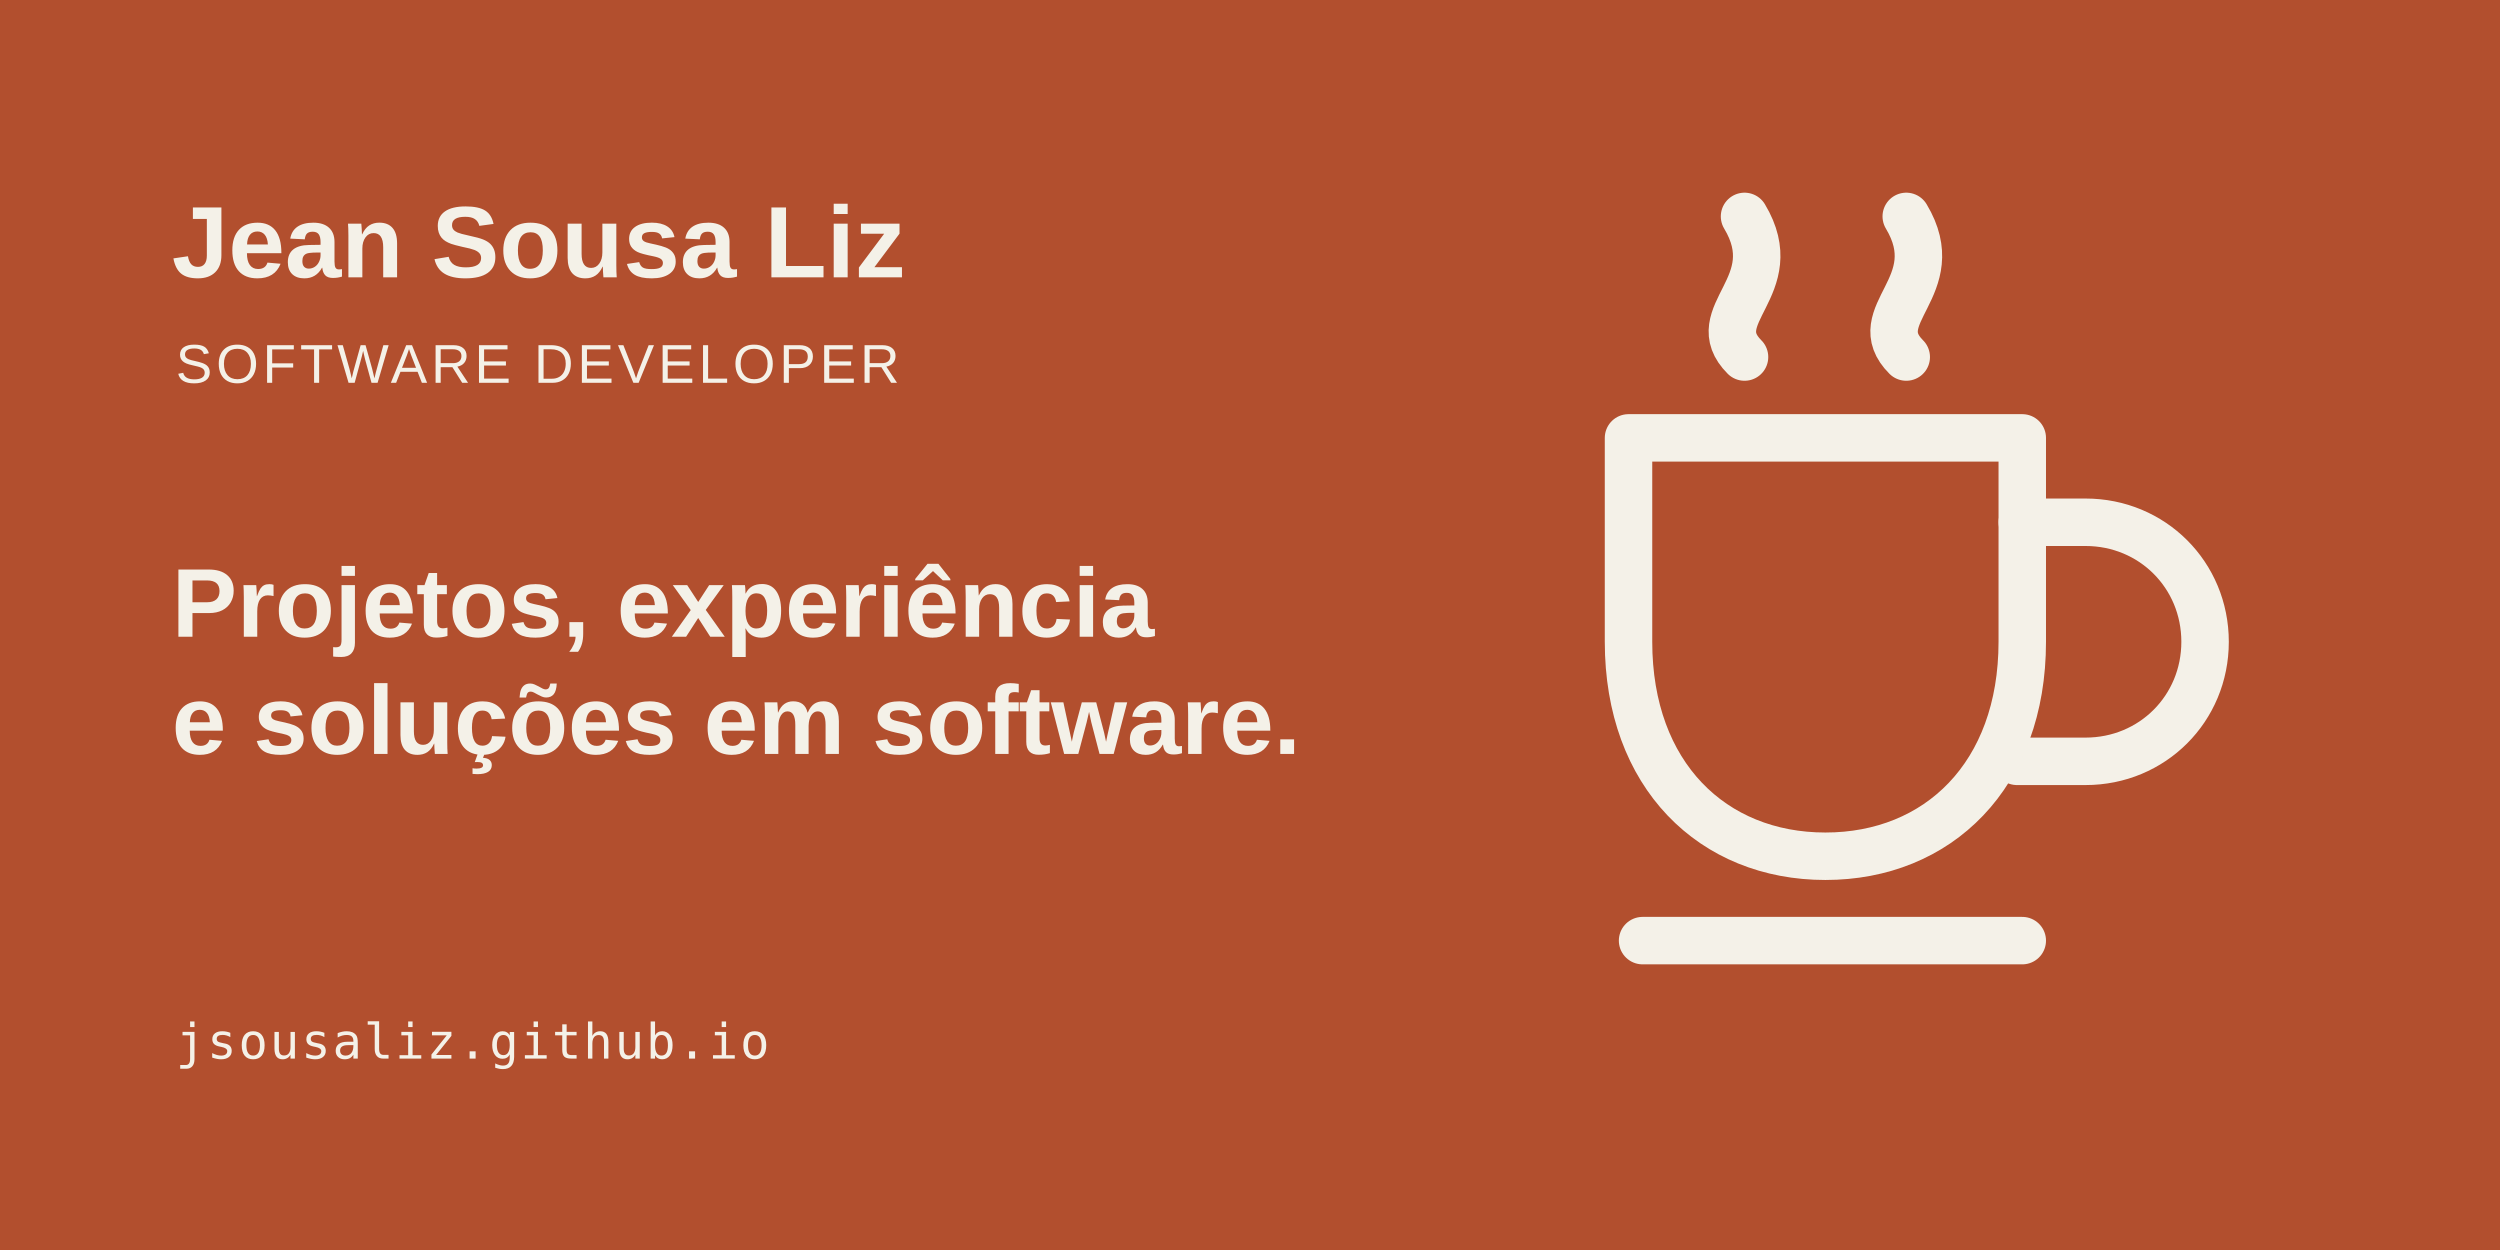
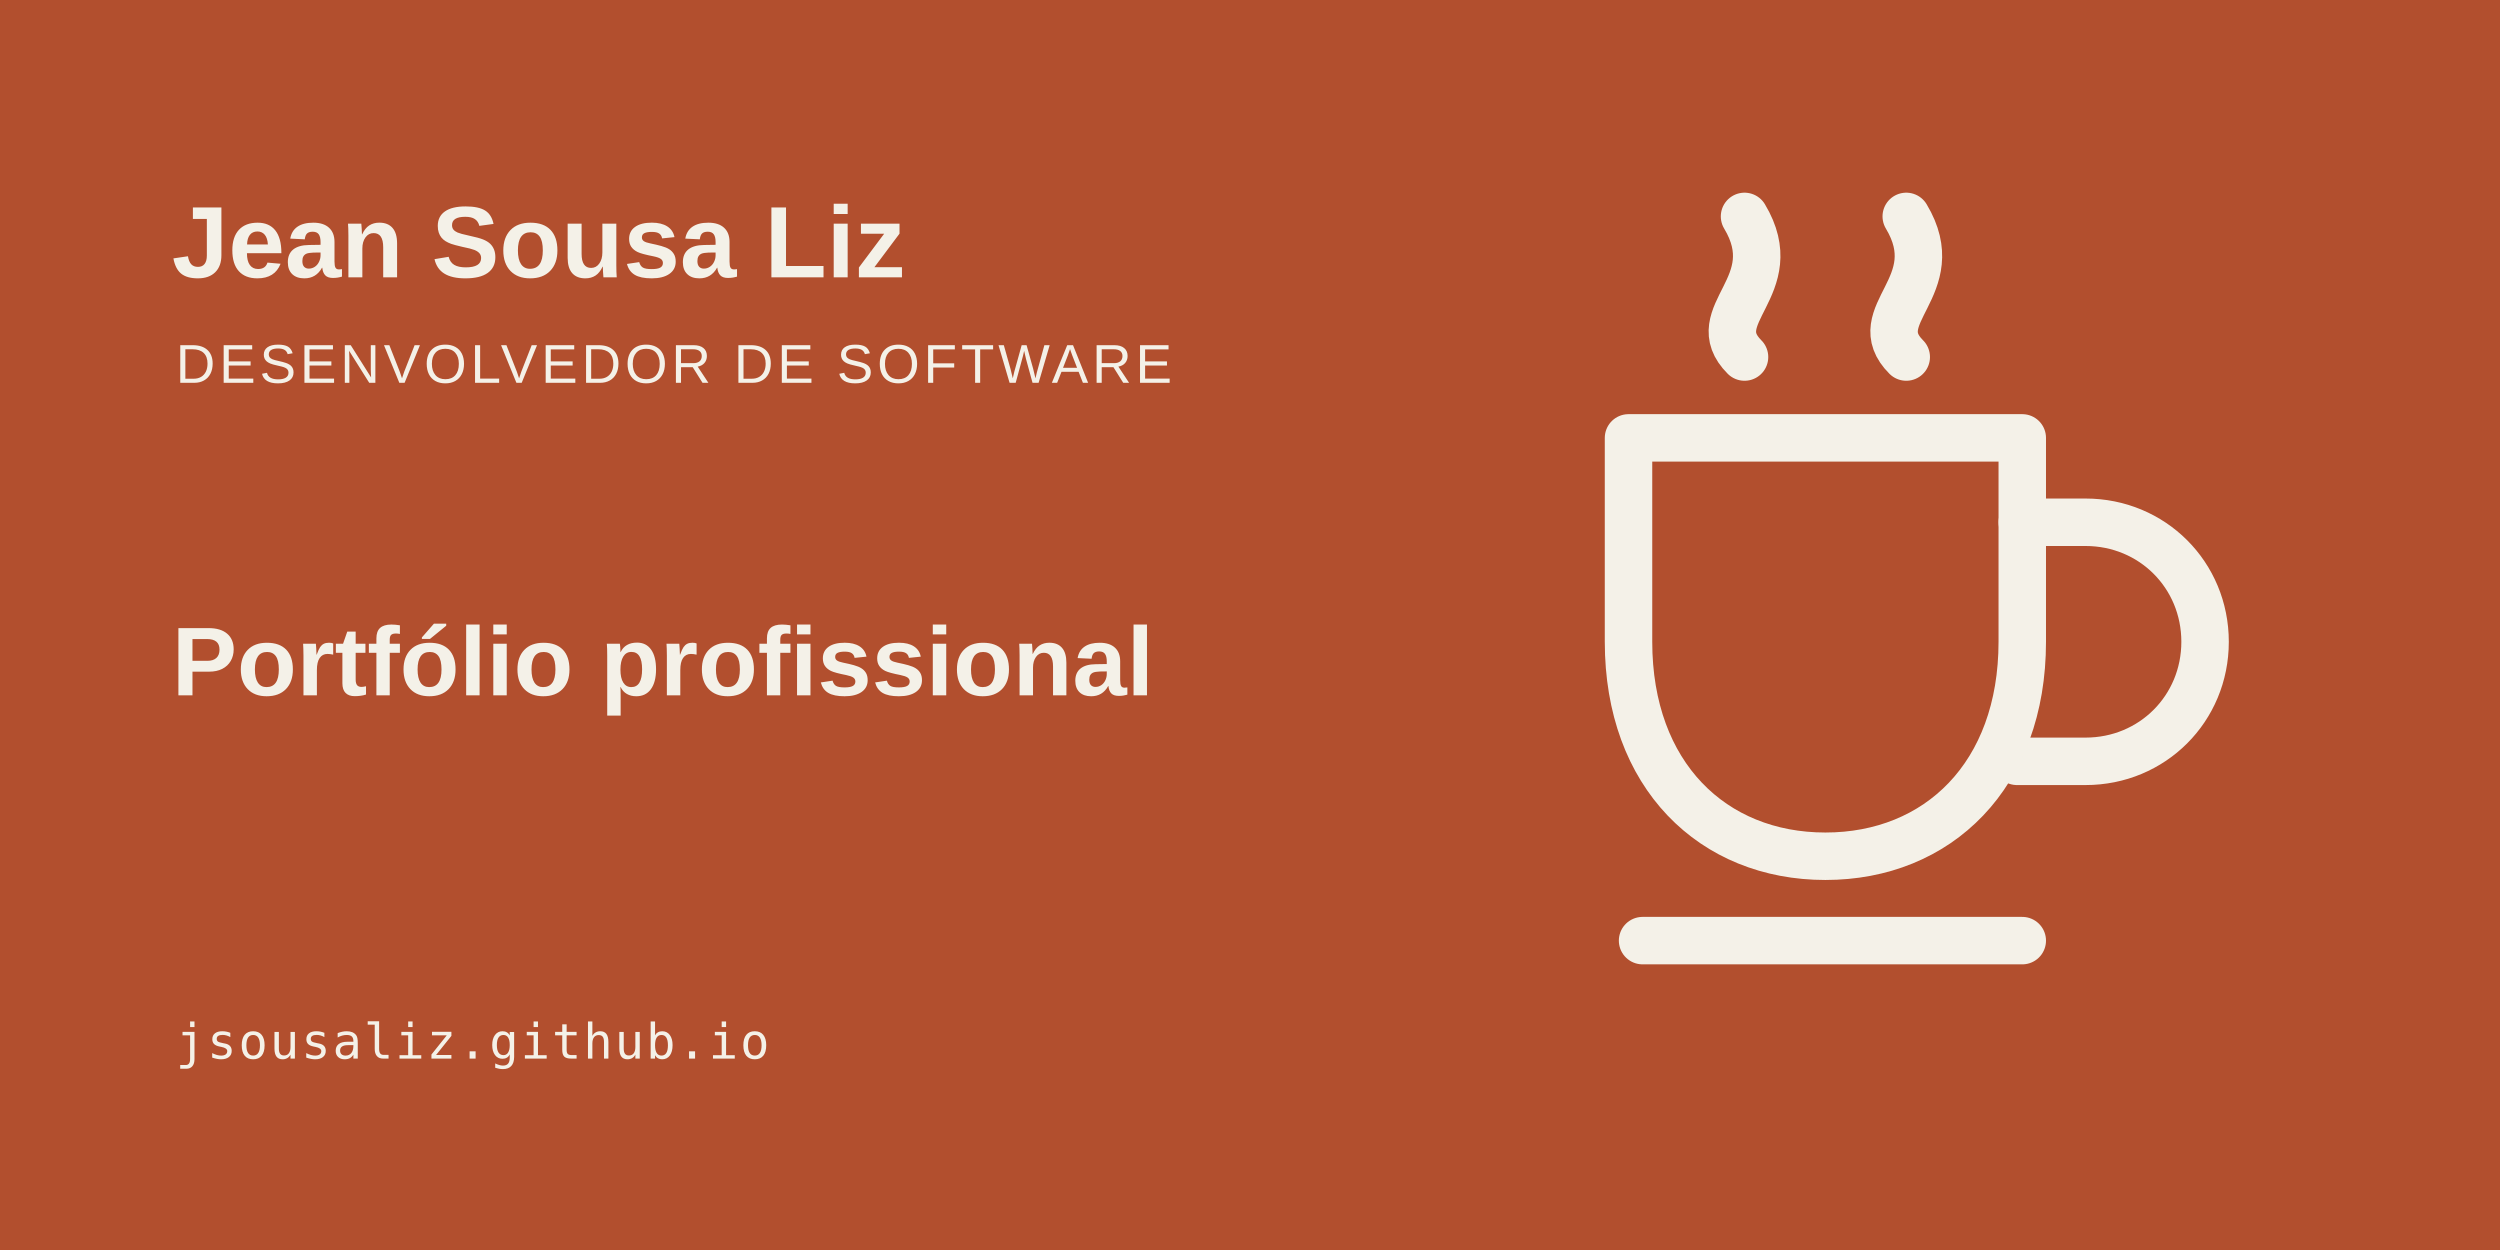
<svg xmlns="http://www.w3.org/2000/svg" viewBox="0 0 1280 640">
  <rect width="1280" height="640" fill="#b24f2e" />
  <g fill="#f4f1e8" font-family="Arial, sans-serif">
    <text x="88" y="142" font-size="52" font-weight="700">Jean Sousa Liz</text>
-     <text x="90" y="196" font-size="28" font-weight="500" letter-spacing="2">SOFTWARE DEVELOPER</text>
-     <text x="88" y="326" font-size="50" font-weight="700">Projetos, experiência</text>
-     <text x="88" y="386" font-size="50" font-weight="700">e soluções em software.</text>
+     <text x="90" y="196" font-size="28" font-weight="500" letter-spacing="2">DESENVOLVEDOR DE SOFTWARE</text>
+     <text x="88" y="356" font-size="50" font-weight="700">Portfólio profissional</text>
    <text x="90" y="542" font-size="25" font-family="Consolas, monospace" letter-spacing="1">jsousaliz.github.io</text>
  </g>
  <g transform="translate(742 64) scale(.9)" fill="none" stroke="#f4f1e8" stroke-linecap="round" stroke-linejoin="round" stroke-width="27">
    <path d="M326 226h36c38 0 68 30 68 68s-30 68-68 68h-39" />
    <path d="M102 178h224v116c0 76-48 122-112 122S102 370 102 294V178Z" />
    <path d="M168 132c-24-24 24-40 0-80M260 132c-24-24 24-40 0-80" />
    <path d="M110 464h216" />
  </g>
</svg>
